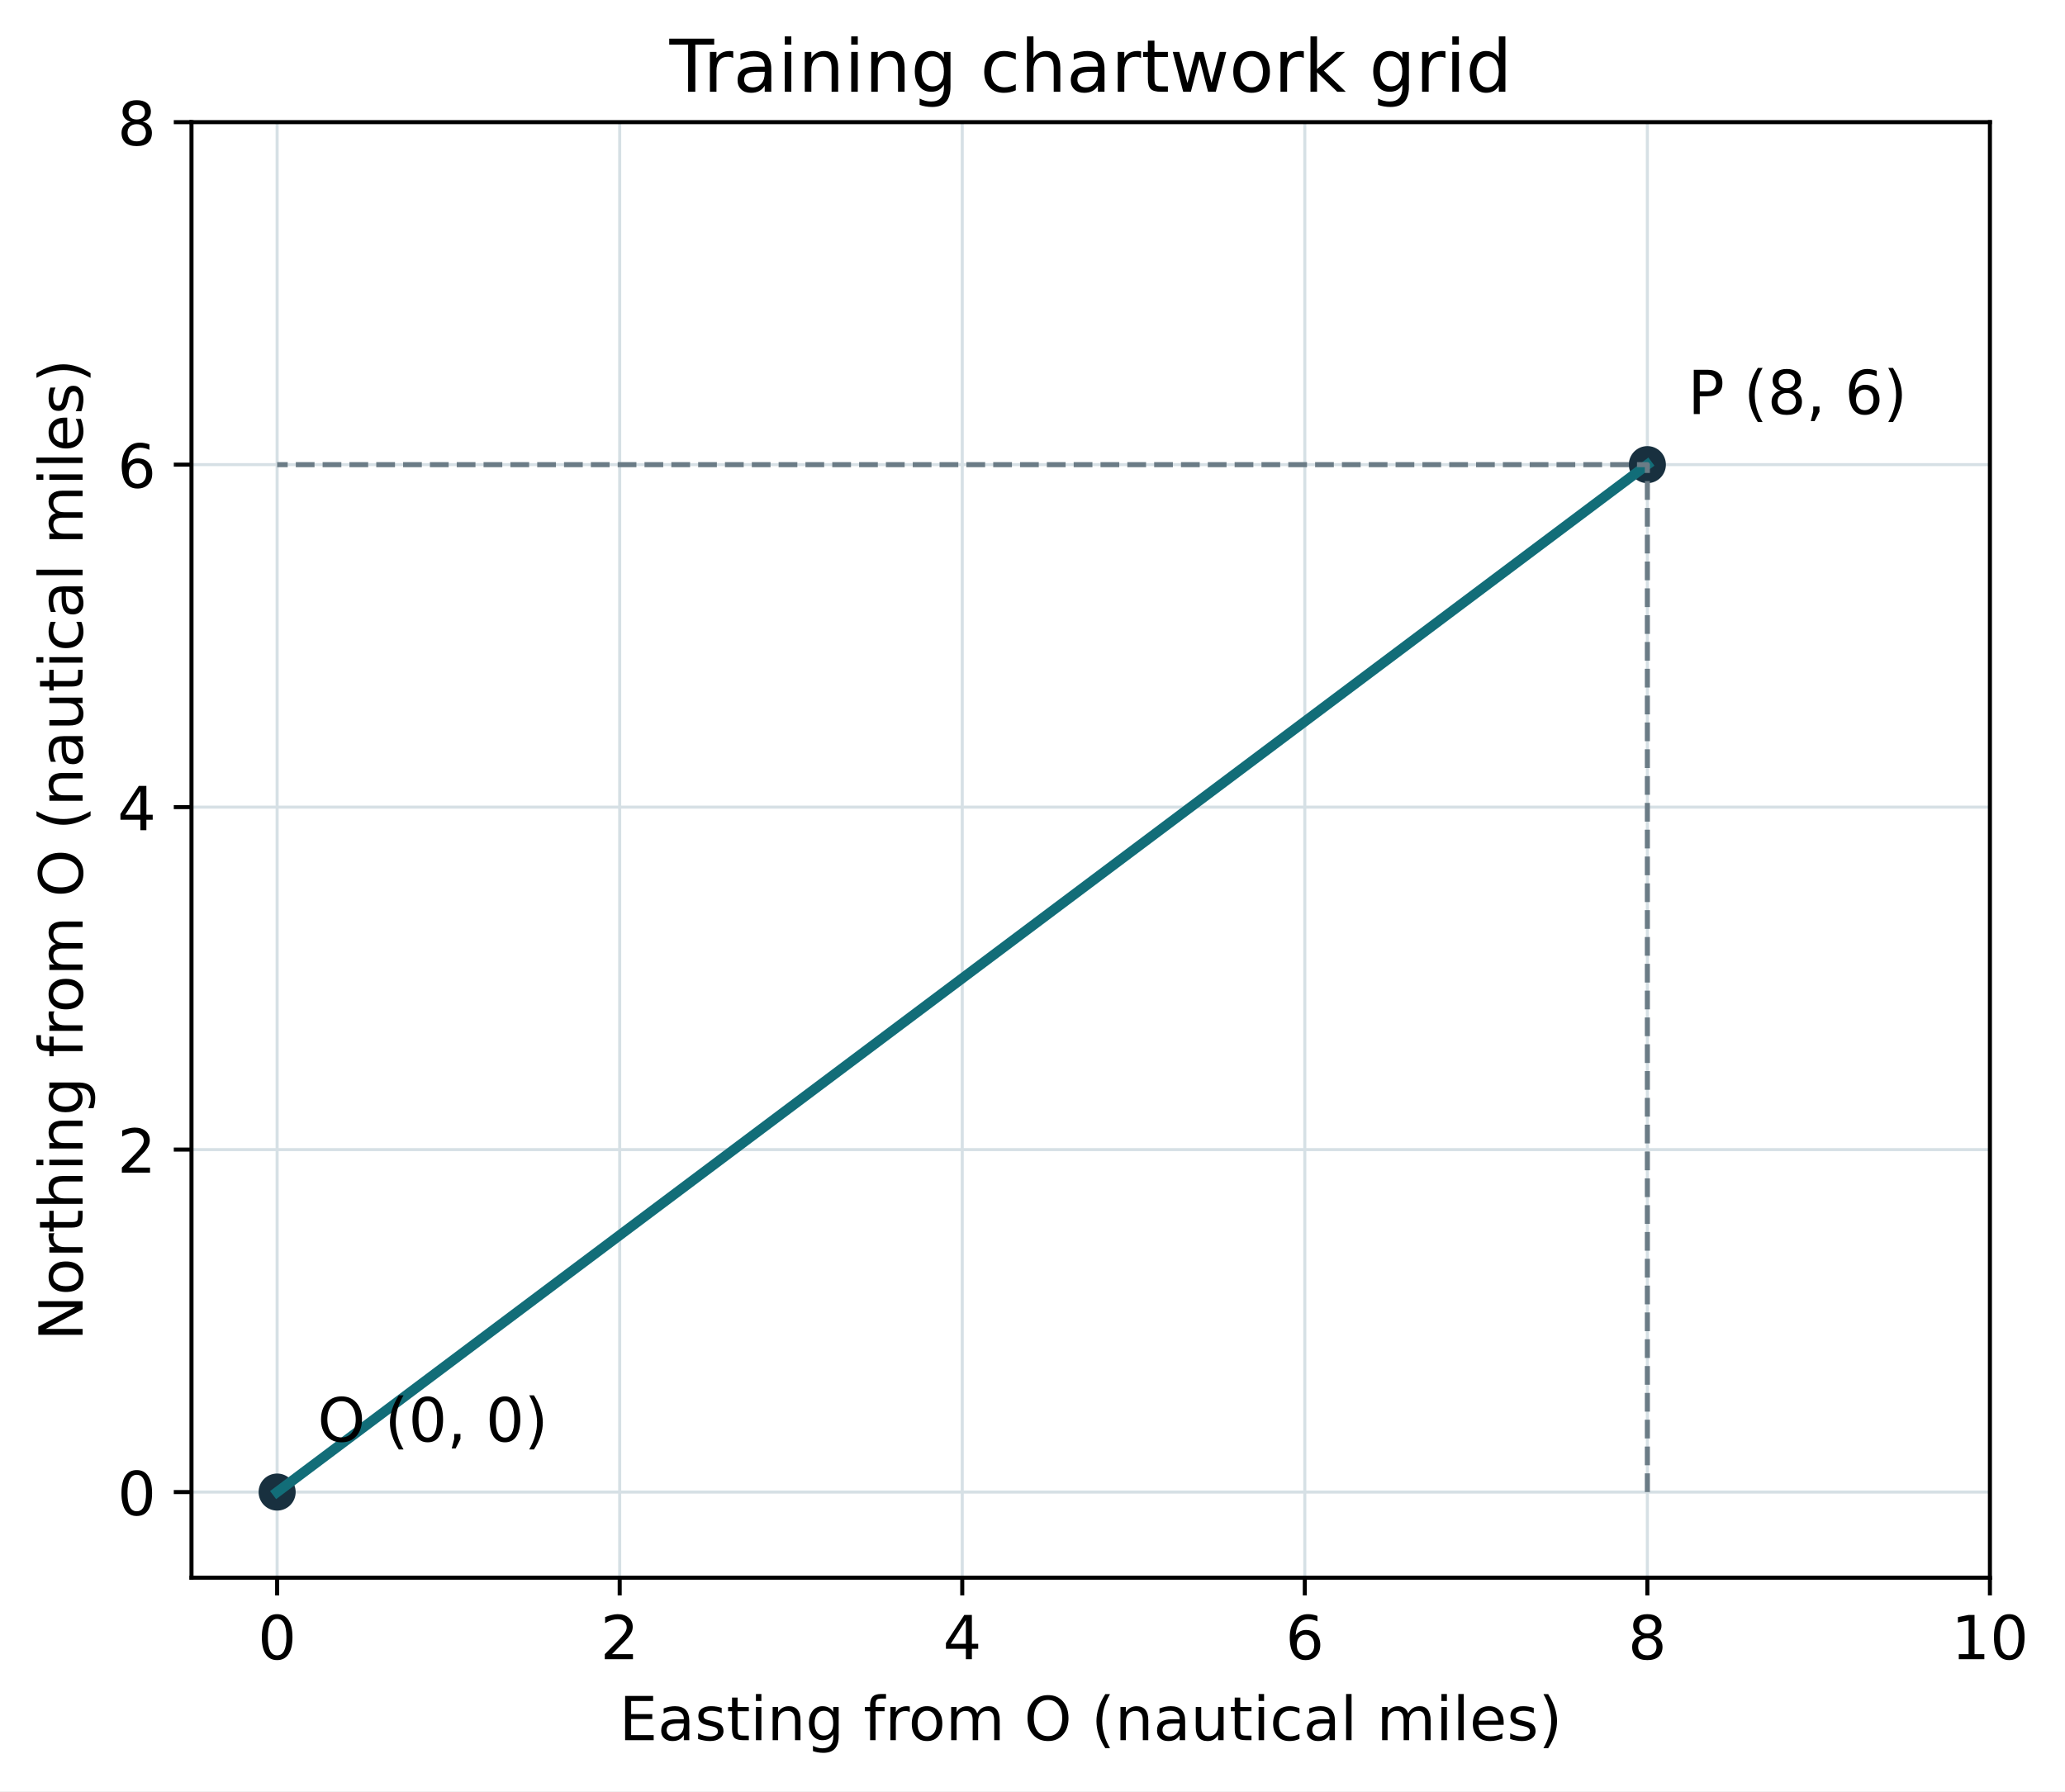
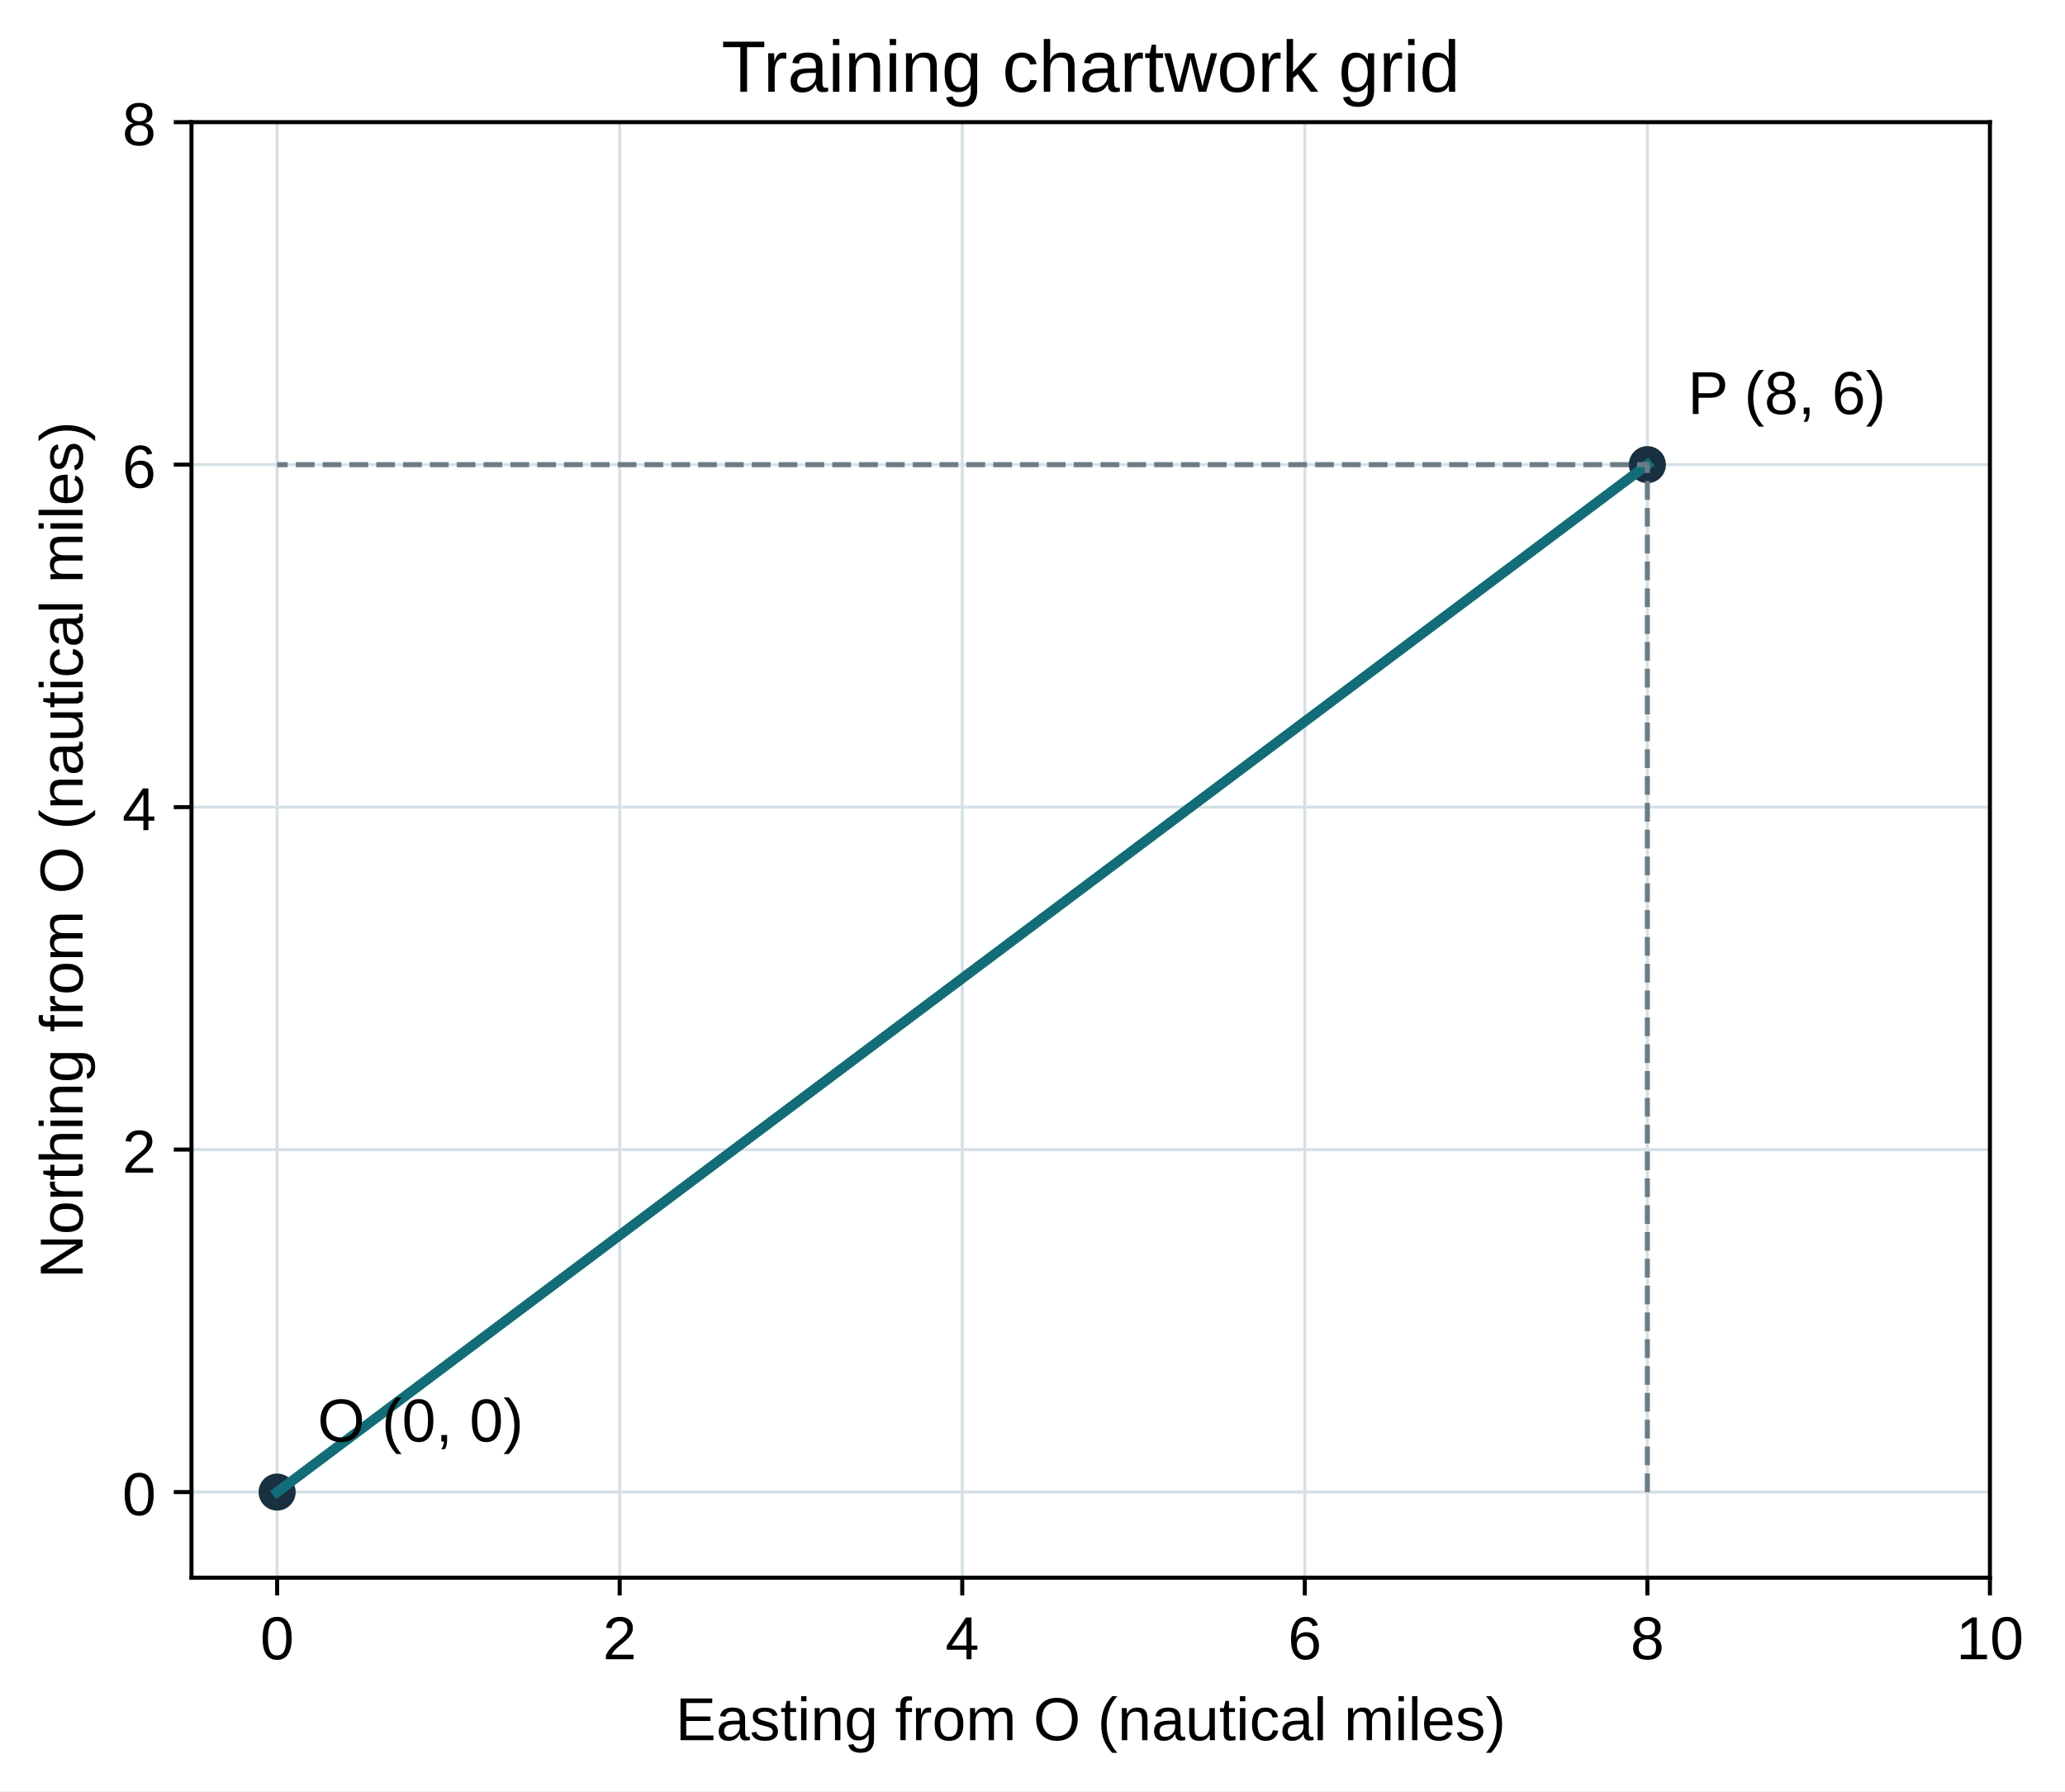
<svg xmlns="http://www.w3.org/2000/svg" xmlns:xlink="http://www.w3.org/1999/xlink" width="408.012pt" height="354pt" viewBox="0 0 408.012 354" version="1.1">
  <defs>
    <style type="text/css">*{stroke-linejoin: round; stroke-linecap: butt}</style>
  </defs>
  <g id="figure_1">
    <g id="patch_1">
      <path d="M 0 354  L 408.012 354  L 408.012 0  L 0 0  z " style="fill: #ffffff" />
    </g>
    <g id="axes_1">
      <g id="patch_2">
        <path d="M 37.836 311.799  L 393.177 311.799  L 393.177 24.142  L 37.836 24.142  z " style="fill: #ffffff" />
      </g>
      <g id="matplotlib.axis_1">
        <g id="xtick_1">
          <g id="line2d_1">
            <path d="M 54.757 311.799  L 54.757 24.142  " clip-path="url(#pfebdcc0efb)" style="fill: none; stroke: #d6e0e5; stroke-width: 0.6; stroke-linecap: square" />
          </g>
          <g id="line2d_2">
            <defs>
              <path id="m4ad93a200d" d="M 0 0  L 0 3.5  " style="stroke: #000000; stroke-width: 0.8" />
            </defs>
            <g>
              <use xlink:href="#m4ad93a200d" x="54.757" y="311.799" style="stroke: #000000; stroke-width: 0.8" />
            </g>
          </g>
          <g id="text_1">
-             <text style="font-size: 12px; font-family: 'DejaVu Sans'; text-anchor: middle" x="54.757" y="327.916" transform="rotate(-0 54.75693 327.9158)">0</text>
+             <text style="font-size: 12px; font-family: Arial, 'DejaVu Sans', sans-serif; text-anchor: middle" x="54.757" y="327.916" transform="rotate(-0 54.75693 327.9158)">0</text>
          </g>
        </g>
        <g id="xtick_2">
          <g id="line2d_3">
            <path d="M 122.441 311.799  L 122.441 24.142  " clip-path="url(#pfebdcc0efb)" style="fill: none; stroke: #d6e0e5; stroke-width: 0.6; stroke-linecap: square" />
          </g>
          <g id="line2d_4">
            <g>
              <use xlink:href="#m4ad93a200d" x="122.441" y="311.799" style="stroke: #000000; stroke-width: 0.8" />
            </g>
          </g>
          <g id="text_2">
-             <text style="font-size: 12px; font-family: 'DejaVu Sans'; text-anchor: middle" x="122.441" y="327.916" transform="rotate(-0 122.4409 327.9158)">2</text>
+             <text style="font-size: 12px; font-family: Arial, 'DejaVu Sans', sans-serif; text-anchor: middle" x="122.441" y="327.916" transform="rotate(-0 122.4409 327.9158)">2</text>
          </g>
        </g>
        <g id="xtick_3">
          <g id="line2d_5">
            <path d="M 190.125 311.799  L 190.125 24.142  " clip-path="url(#pfebdcc0efb)" style="fill: none; stroke: #d6e0e5; stroke-width: 0.6; stroke-linecap: square" />
          </g>
          <g id="line2d_6">
            <g>
              <use xlink:href="#m4ad93a200d" x="190.125" y="311.799" style="stroke: #000000; stroke-width: 0.8" />
            </g>
          </g>
          <g id="text_3">
-             <text style="font-size: 12px; font-family: 'DejaVu Sans'; text-anchor: middle" x="190.125" y="327.916" transform="rotate(-0 190.1248 327.9158)">4</text>
+             <text style="font-size: 12px; font-family: Arial, 'DejaVu Sans', sans-serif; text-anchor: middle" x="190.125" y="327.916" transform="rotate(-0 190.1248 327.9158)">4</text>
          </g>
        </g>
        <g id="xtick_4">
          <g id="line2d_7">
            <path d="M 257.809 311.799  L 257.809 24.142  " clip-path="url(#pfebdcc0efb)" style="fill: none; stroke: #d6e0e5; stroke-width: 0.6; stroke-linecap: square" />
          </g>
          <g id="line2d_8">
            <g>
              <use xlink:href="#m4ad93a200d" x="257.809" y="311.799" style="stroke: #000000; stroke-width: 0.8" />
            </g>
          </g>
          <g id="text_4">
-             <text style="font-size: 12px; font-family: 'DejaVu Sans'; text-anchor: middle" x="257.809" y="327.916" transform="rotate(-0 257.8088 327.9158)">6</text>
+             <text style="font-size: 12px; font-family: Arial, 'DejaVu Sans', sans-serif; text-anchor: middle" x="257.809" y="327.916" transform="rotate(-0 257.8088 327.9158)">6</text>
          </g>
        </g>
        <g id="xtick_5">
          <g id="line2d_9">
            <path d="M 325.493 311.799  L 325.493 24.142  " clip-path="url(#pfebdcc0efb)" style="fill: none; stroke: #d6e0e5; stroke-width: 0.6; stroke-linecap: square" />
          </g>
          <g id="line2d_10">
            <g>
              <use xlink:href="#m4ad93a200d" x="325.493" y="311.799" style="stroke: #000000; stroke-width: 0.8" />
            </g>
          </g>
          <g id="text_5">
-             <text style="font-size: 12px; font-family: 'DejaVu Sans'; text-anchor: middle" x="325.493" y="327.916" transform="rotate(-0 325.4928 327.9158)">8</text>
+             <text style="font-size: 12px; font-family: Arial, 'DejaVu Sans', sans-serif; text-anchor: middle" x="325.493" y="327.916" transform="rotate(-0 325.4928 327.9158)">8</text>
          </g>
        </g>
        <g id="xtick_6">
          <g id="line2d_11">
            <path d="M 393.177 311.799  L 393.177 24.142  " clip-path="url(#pfebdcc0efb)" style="fill: none; stroke: #d6e0e5; stroke-width: 0.6; stroke-linecap: square" />
          </g>
          <g id="line2d_12">
            <g>
              <use xlink:href="#m4ad93a200d" x="393.177" y="311.799" style="stroke: #000000; stroke-width: 0.8" />
            </g>
          </g>
          <g id="text_6">
-             <text style="font-size: 12px; font-family: 'DejaVu Sans'; text-anchor: middle" x="393.177" y="327.916" transform="rotate(-0 393.1767 327.9158)">10</text>
+             <text style="font-size: 12px; font-family: Arial, 'DejaVu Sans', sans-serif; text-anchor: middle" x="393.177" y="327.916" transform="rotate(-0 393.1767 327.9158)">10</text>
          </g>
        </g>
        <g id="text_7">
-           <text style="font-size: 12px; font-family: 'DejaVu Sans'; text-anchor: middle" x="215.506" y="343.917" transform="rotate(-0 215.5063 343.9167)">Easting from O (nautical miles)</text>
+           <text style="font-size: 12px; font-family: Arial, 'DejaVu Sans', sans-serif; text-anchor: middle" x="215.506" y="343.917" transform="rotate(-0 215.5063 343.9167)">Easting from O (nautical miles)</text>
        </g>
      </g>
      <g id="matplotlib.axis_2">
        <g id="ytick_1">
          <g id="line2d_13">
            <path d="M 37.836 294.878  L 393.177 294.878  " clip-path="url(#pfebdcc0efb)" style="fill: none; stroke: #d6e0e5; stroke-width: 0.6; stroke-linecap: square" />
          </g>
          <g id="line2d_14">
            <defs>
              <path id="m431f695ae6" d="M 0 0  L -3.5 0  " style="stroke: #000000; stroke-width: 0.8" />
            </defs>
            <g>
              <use xlink:href="#m431f695ae6" x="37.836" y="294.878" style="stroke: #000000; stroke-width: 0.8" />
            </g>
          </g>
          <g id="text_8">
-             <text style="font-size: 12px; font-family: 'DejaVu Sans'; text-anchor: end" x="30.836" y="299.436" transform="rotate(-0 30.83594 299.4362)">0</text>
+             <text style="font-size: 12px; font-family: Arial, 'DejaVu Sans', sans-serif; text-anchor: end" x="30.836" y="299.436" transform="rotate(-0 30.83594 299.4362)">0</text>
          </g>
        </g>
        <g id="ytick_2">
          <g id="line2d_15">
            <path d="M 37.836 227.194  L 393.177 227.194  " clip-path="url(#pfebdcc0efb)" style="fill: none; stroke: #d6e0e5; stroke-width: 0.6; stroke-linecap: square" />
          </g>
          <g id="line2d_16">
            <g>
              <use xlink:href="#m431f695ae6" x="37.836" y="227.194" style="stroke: #000000; stroke-width: 0.8" />
            </g>
          </g>
          <g id="text_9">
-             <text style="font-size: 12px; font-family: 'DejaVu Sans'; text-anchor: end" x="30.836" y="231.752" transform="rotate(-0 30.83594 231.7522)">2</text>
+             <text style="font-size: 12px; font-family: Arial, 'DejaVu Sans', sans-serif; text-anchor: end" x="30.836" y="231.752" transform="rotate(-0 30.83594 231.7522)">2</text>
          </g>
        </g>
        <g id="ytick_3">
          <g id="line2d_17">
            <path d="M 37.836 159.51  L 393.177 159.51  " clip-path="url(#pfebdcc0efb)" style="fill: none; stroke: #d6e0e5; stroke-width: 0.6; stroke-linecap: square" />
          </g>
          <g id="line2d_18">
            <g>
              <use xlink:href="#m431f695ae6" x="37.836" y="159.51" style="stroke: #000000; stroke-width: 0.8" />
            </g>
          </g>
          <g id="text_10">
-             <text style="font-size: 12px; font-family: 'DejaVu Sans'; text-anchor: end" x="30.836" y="164.068" transform="rotate(-0 30.83594 164.0683)">4</text>
+             <text style="font-size: 12px; font-family: Arial, 'DejaVu Sans', sans-serif; text-anchor: end" x="30.836" y="164.068" transform="rotate(-0 30.83594 164.0683)">4</text>
          </g>
        </g>
        <g id="ytick_4">
          <g id="line2d_19">
            <path d="M 37.836 91.826  L 393.177 91.826  " clip-path="url(#pfebdcc0efb)" style="fill: none; stroke: #d6e0e5; stroke-width: 0.6; stroke-linecap: square" />
          </g>
          <g id="line2d_20">
            <g>
              <use xlink:href="#m431f695ae6" x="37.836" y="91.826" style="stroke: #000000; stroke-width: 0.8" />
            </g>
          </g>
          <g id="text_11">
-             <text style="font-size: 12px; font-family: 'DejaVu Sans'; text-anchor: end" x="30.836" y="96.384" transform="rotate(-0 30.83594 96.3843)">6</text>
+             <text style="font-size: 12px; font-family: Arial, 'DejaVu Sans', sans-serif; text-anchor: end" x="30.836" y="96.384" transform="rotate(-0 30.83594 96.3843)">6</text>
          </g>
        </g>
        <g id="ytick_5">
          <g id="line2d_21">
            <path d="M 37.836 24.142  L 393.177 24.142  " clip-path="url(#pfebdcc0efb)" style="fill: none; stroke: #d6e0e5; stroke-width: 0.6; stroke-linecap: square" />
          </g>
          <g id="line2d_22">
            <g>
              <use xlink:href="#m431f695ae6" x="37.836" y="24.142" style="stroke: #000000; stroke-width: 0.8" />
            </g>
          </g>
          <g id="text_12">
-             <text style="font-size: 12px; font-family: 'DejaVu Sans'; text-anchor: end" x="30.836" y="28.7" transform="rotate(-0 30.83594 28.70034)">8</text>
+             <text style="font-size: 12px; font-family: Arial, 'DejaVu Sans', sans-serif; text-anchor: end" x="30.836" y="28.7" transform="rotate(-0 30.83594 28.70034)">8</text>
          </g>
        </g>
        <g id="text_13">
-           <text style="font-size: 12px; font-family: 'DejaVu Sans'; text-anchor: middle" x="16.318" y="167.97" transform="rotate(-90 16.31812 167.9702)">Northing from O (nautical miles)</text>
+           <text style="font-size: 12px; font-family: Arial, 'DejaVu Sans', sans-serif; text-anchor: middle" x="16.318" y="167.97" transform="rotate(-90 16.31812 167.9702)">Northing from O (nautical miles)</text>
        </g>
      </g>
      <g id="PathCollection_1">
        <defs>
          <path id="m9c450c908f" d="M 0 3.162  C 0.839 3.162 1.643 2.829 2.236 2.236  C 2.829 1.643 3.162 0.839 3.162 0  C 3.162 -0.839 2.829 -1.643 2.236 -2.236  C 1.643 -2.829 0.839 -3.162 0 -3.162  C -0.839 -3.162 -1.643 -2.829 -2.236 -2.236  C -2.829 -1.643 -3.162 -0.839 -3.162 0  C -3.162 0.839 -2.829 1.643 -2.236 2.236  C -1.643 2.829 -0.839 3.162 0 3.162  z " style="stroke: #18303f" />
        </defs>
        <g clip-path="url(#pfebdcc0efb)">
          <use xlink:href="#m9c450c908f" x="54.757" y="294.878" style="fill: #18303f; stroke: #18303f" />
          <use xlink:href="#m9c450c908f" x="325.493" y="91.826" style="fill: #18303f; stroke: #18303f" />
        </g>
      </g>
      <g id="line2d_23">
        <path d="M 54.757 294.878  L 325.493 91.826  " clip-path="url(#pfebdcc0efb)" style="fill: none; stroke: #126d78; stroke-width: 2; stroke-linecap: square" />
      </g>
      <g id="line2d_24">
        <path d="M 325.493 294.878  L 325.493 91.826  L 54.757 91.826  " clip-path="url(#pfebdcc0efb)" style="fill: none; stroke-dasharray: 3.7,1.6; stroke-dashoffset: 0; stroke: #6b7c86" />
      </g>
      <g id="patch_3">
        <path d="M 37.836 311.799  L 37.836 24.142  " style="fill: none; stroke: #000000; stroke-width: 0.8; stroke-linejoin: miter; stroke-linecap: square" />
      </g>
      <g id="patch_4">
        <path d="M 393.177 311.799  L 393.177 24.142  " style="fill: none; stroke: #000000; stroke-width: 0.8; stroke-linejoin: miter; stroke-linecap: square" />
      </g>
      <g id="patch_5">
        <path d="M 37.836 311.799  L 393.177 311.799  " style="fill: none; stroke: #000000; stroke-width: 0.8; stroke-linejoin: miter; stroke-linecap: square" />
      </g>
      <g id="patch_6">
        <path d="M 37.836 24.142  L 393.177 24.142  " style="fill: none; stroke: #000000; stroke-width: 0.8; stroke-linejoin: miter; stroke-linecap: square" />
      </g>
      <g id="text_14">
-         <text style="font-size: 12px; font-family: 'DejaVu Sans'; text-anchor: start" x="62.757" y="284.878" transform="rotate(-0 62.75693 284.8776)">O (0, 0)</text>
+         <text style="font-size: 12px; font-family: Arial, 'DejaVu Sans', sans-serif; text-anchor: start" x="62.757" y="284.878" transform="rotate(-0 62.75693 284.8776)">O (0, 0)</text>
      </g>
      <g id="text_15">
-         <text style="font-size: 12px; font-family: 'DejaVu Sans'; text-anchor: start" x="333.493" y="81.826" transform="rotate(-0 333.4928 81.82571)">P (8, 6)</text>
+         <text style="font-size: 12px; font-family: Arial, 'DejaVu Sans', sans-serif; text-anchor: start" x="333.493" y="81.826" transform="rotate(-0 333.4928 81.82571)">P (8, 6)</text>
      </g>
      <g id="text_16">
-         <text style="font-size: 14.4px; font-family: 'DejaVu Sans'; text-anchor: middle" x="215.506" y="18.142" transform="rotate(-0 215.5063 18.14175)">Training chartwork grid</text>
+         <text style="font-size: 14.4px; font-family: Arial, 'DejaVu Sans', sans-serif; text-anchor: middle" x="215.506" y="18.142" transform="rotate(-0 215.5063 18.14175)">Training chartwork grid</text>
      </g>
    </g>
  </g>
  <defs>
    <clipPath id="pfebdcc0efb">
      <rect x="37.836" y="24.142" width="355.341" height="287.657" />
    </clipPath>
  </defs>
</svg>
